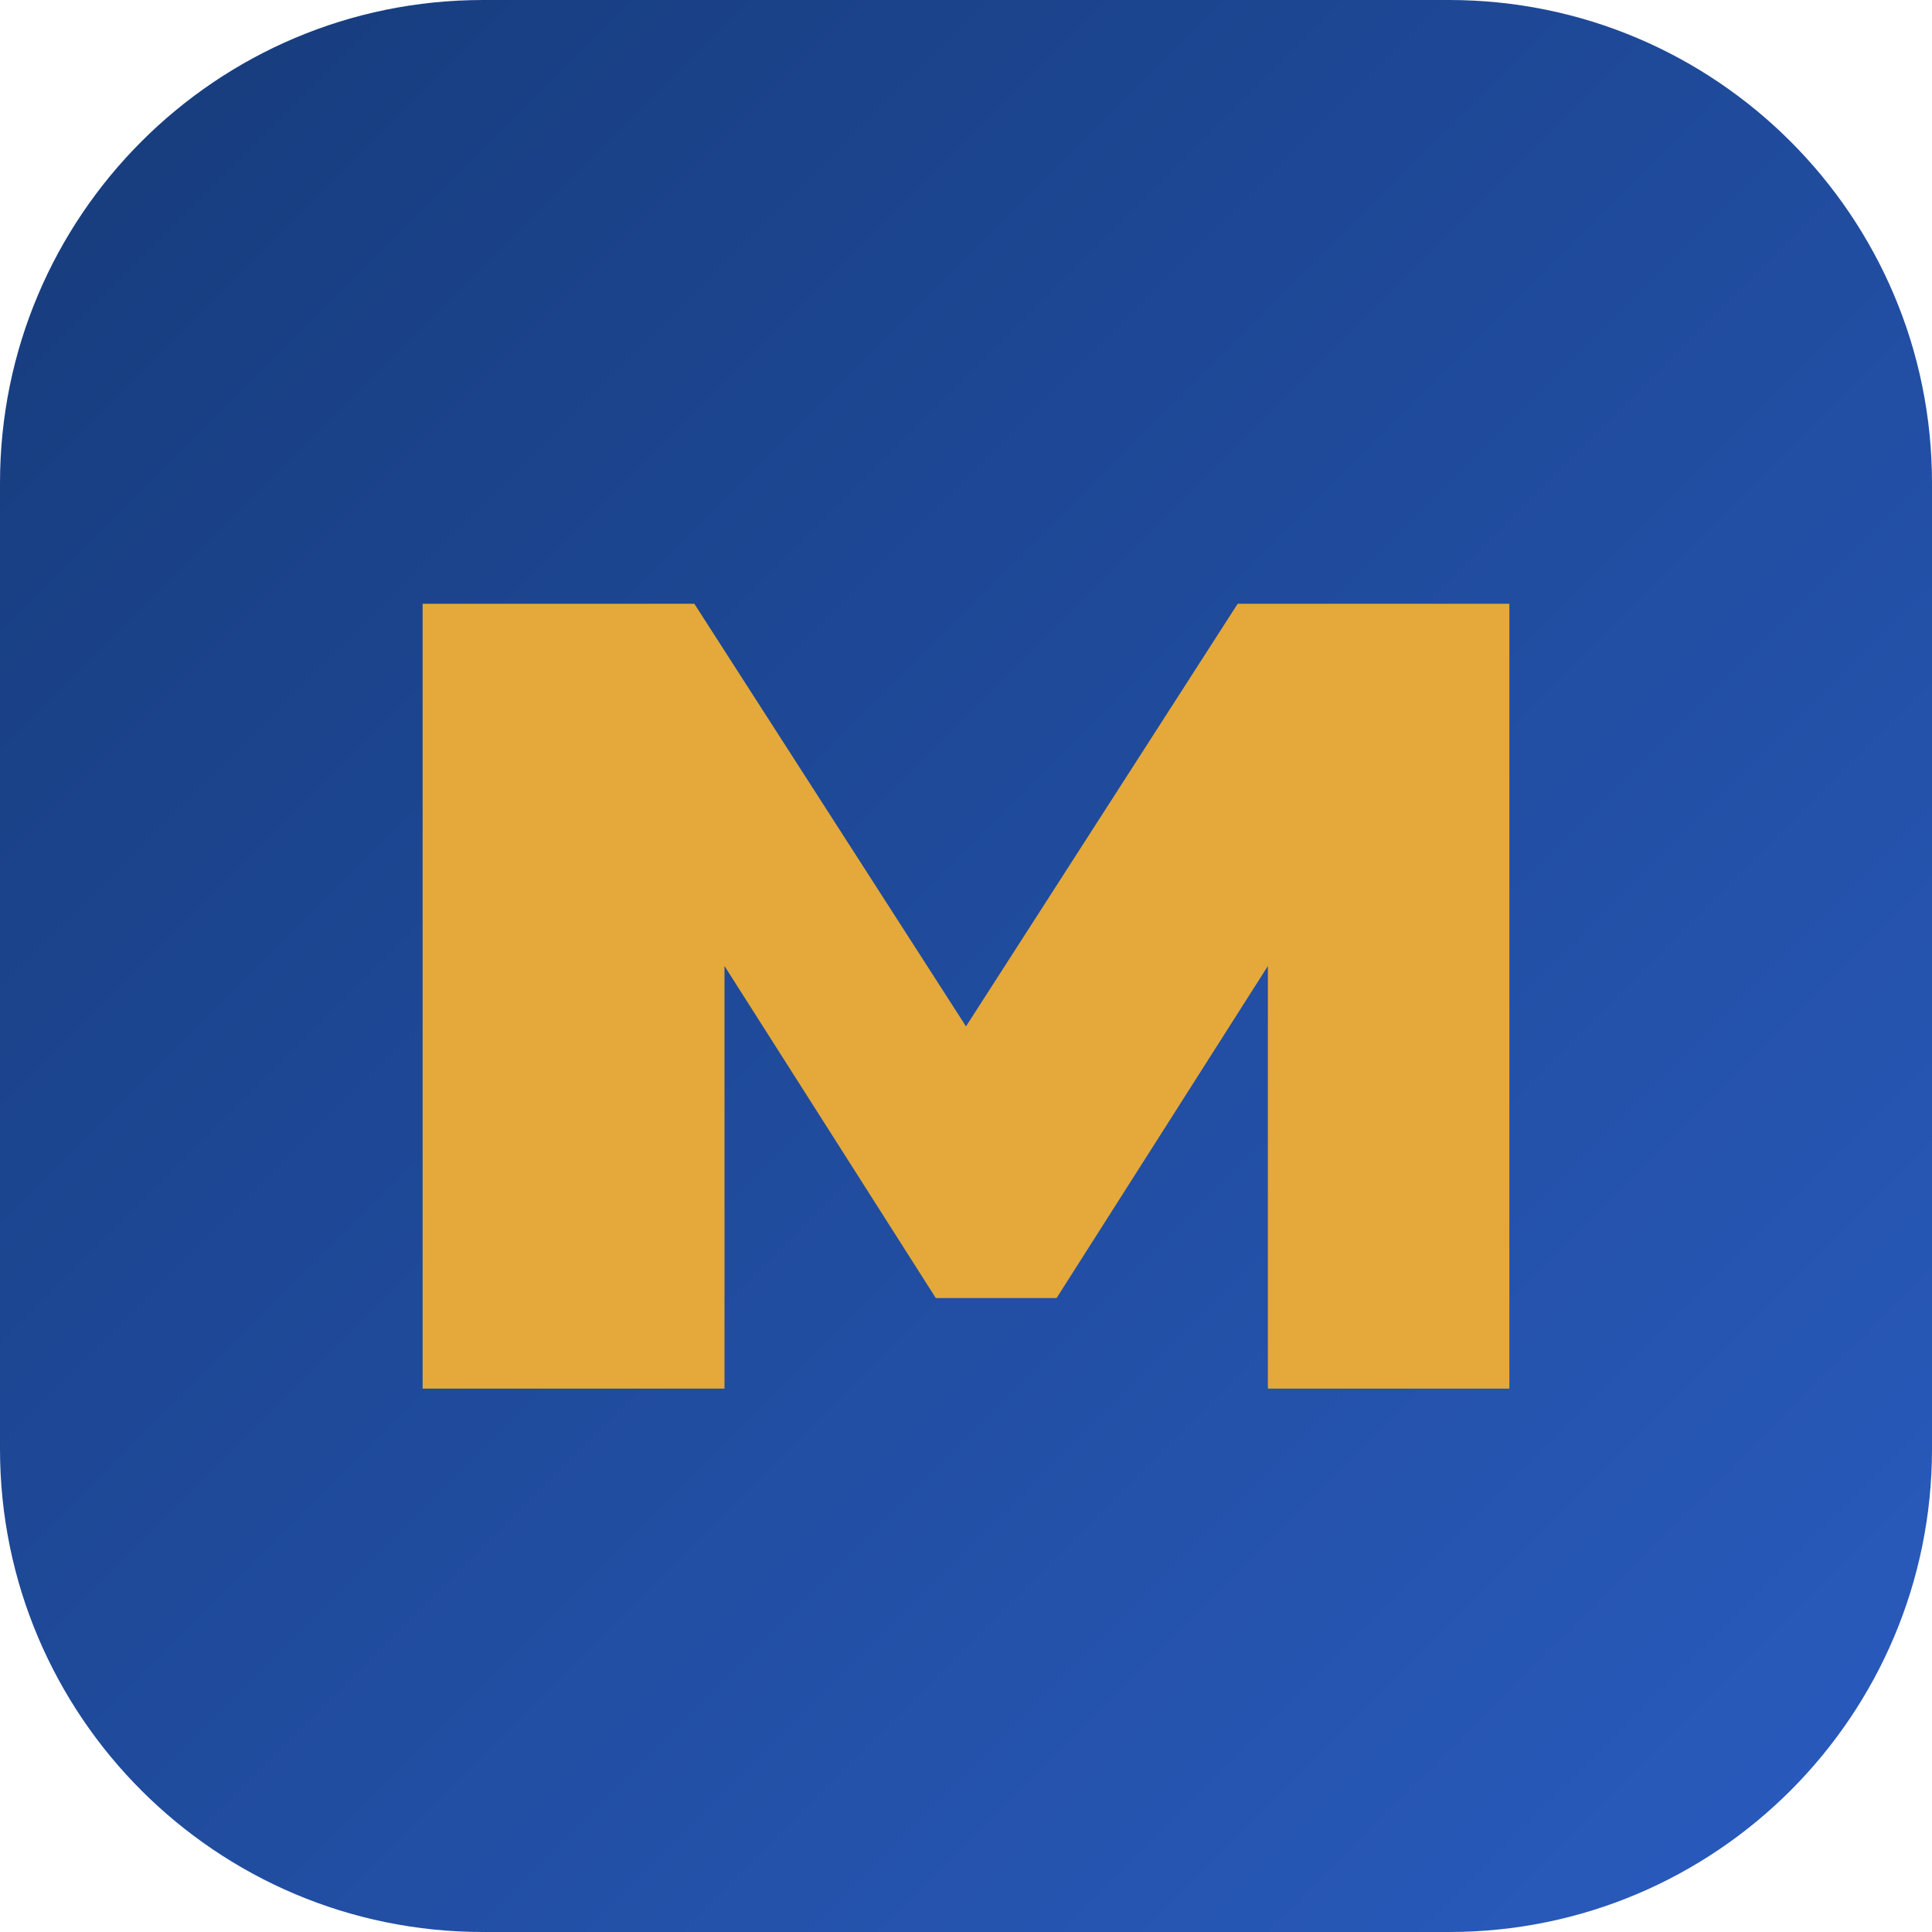
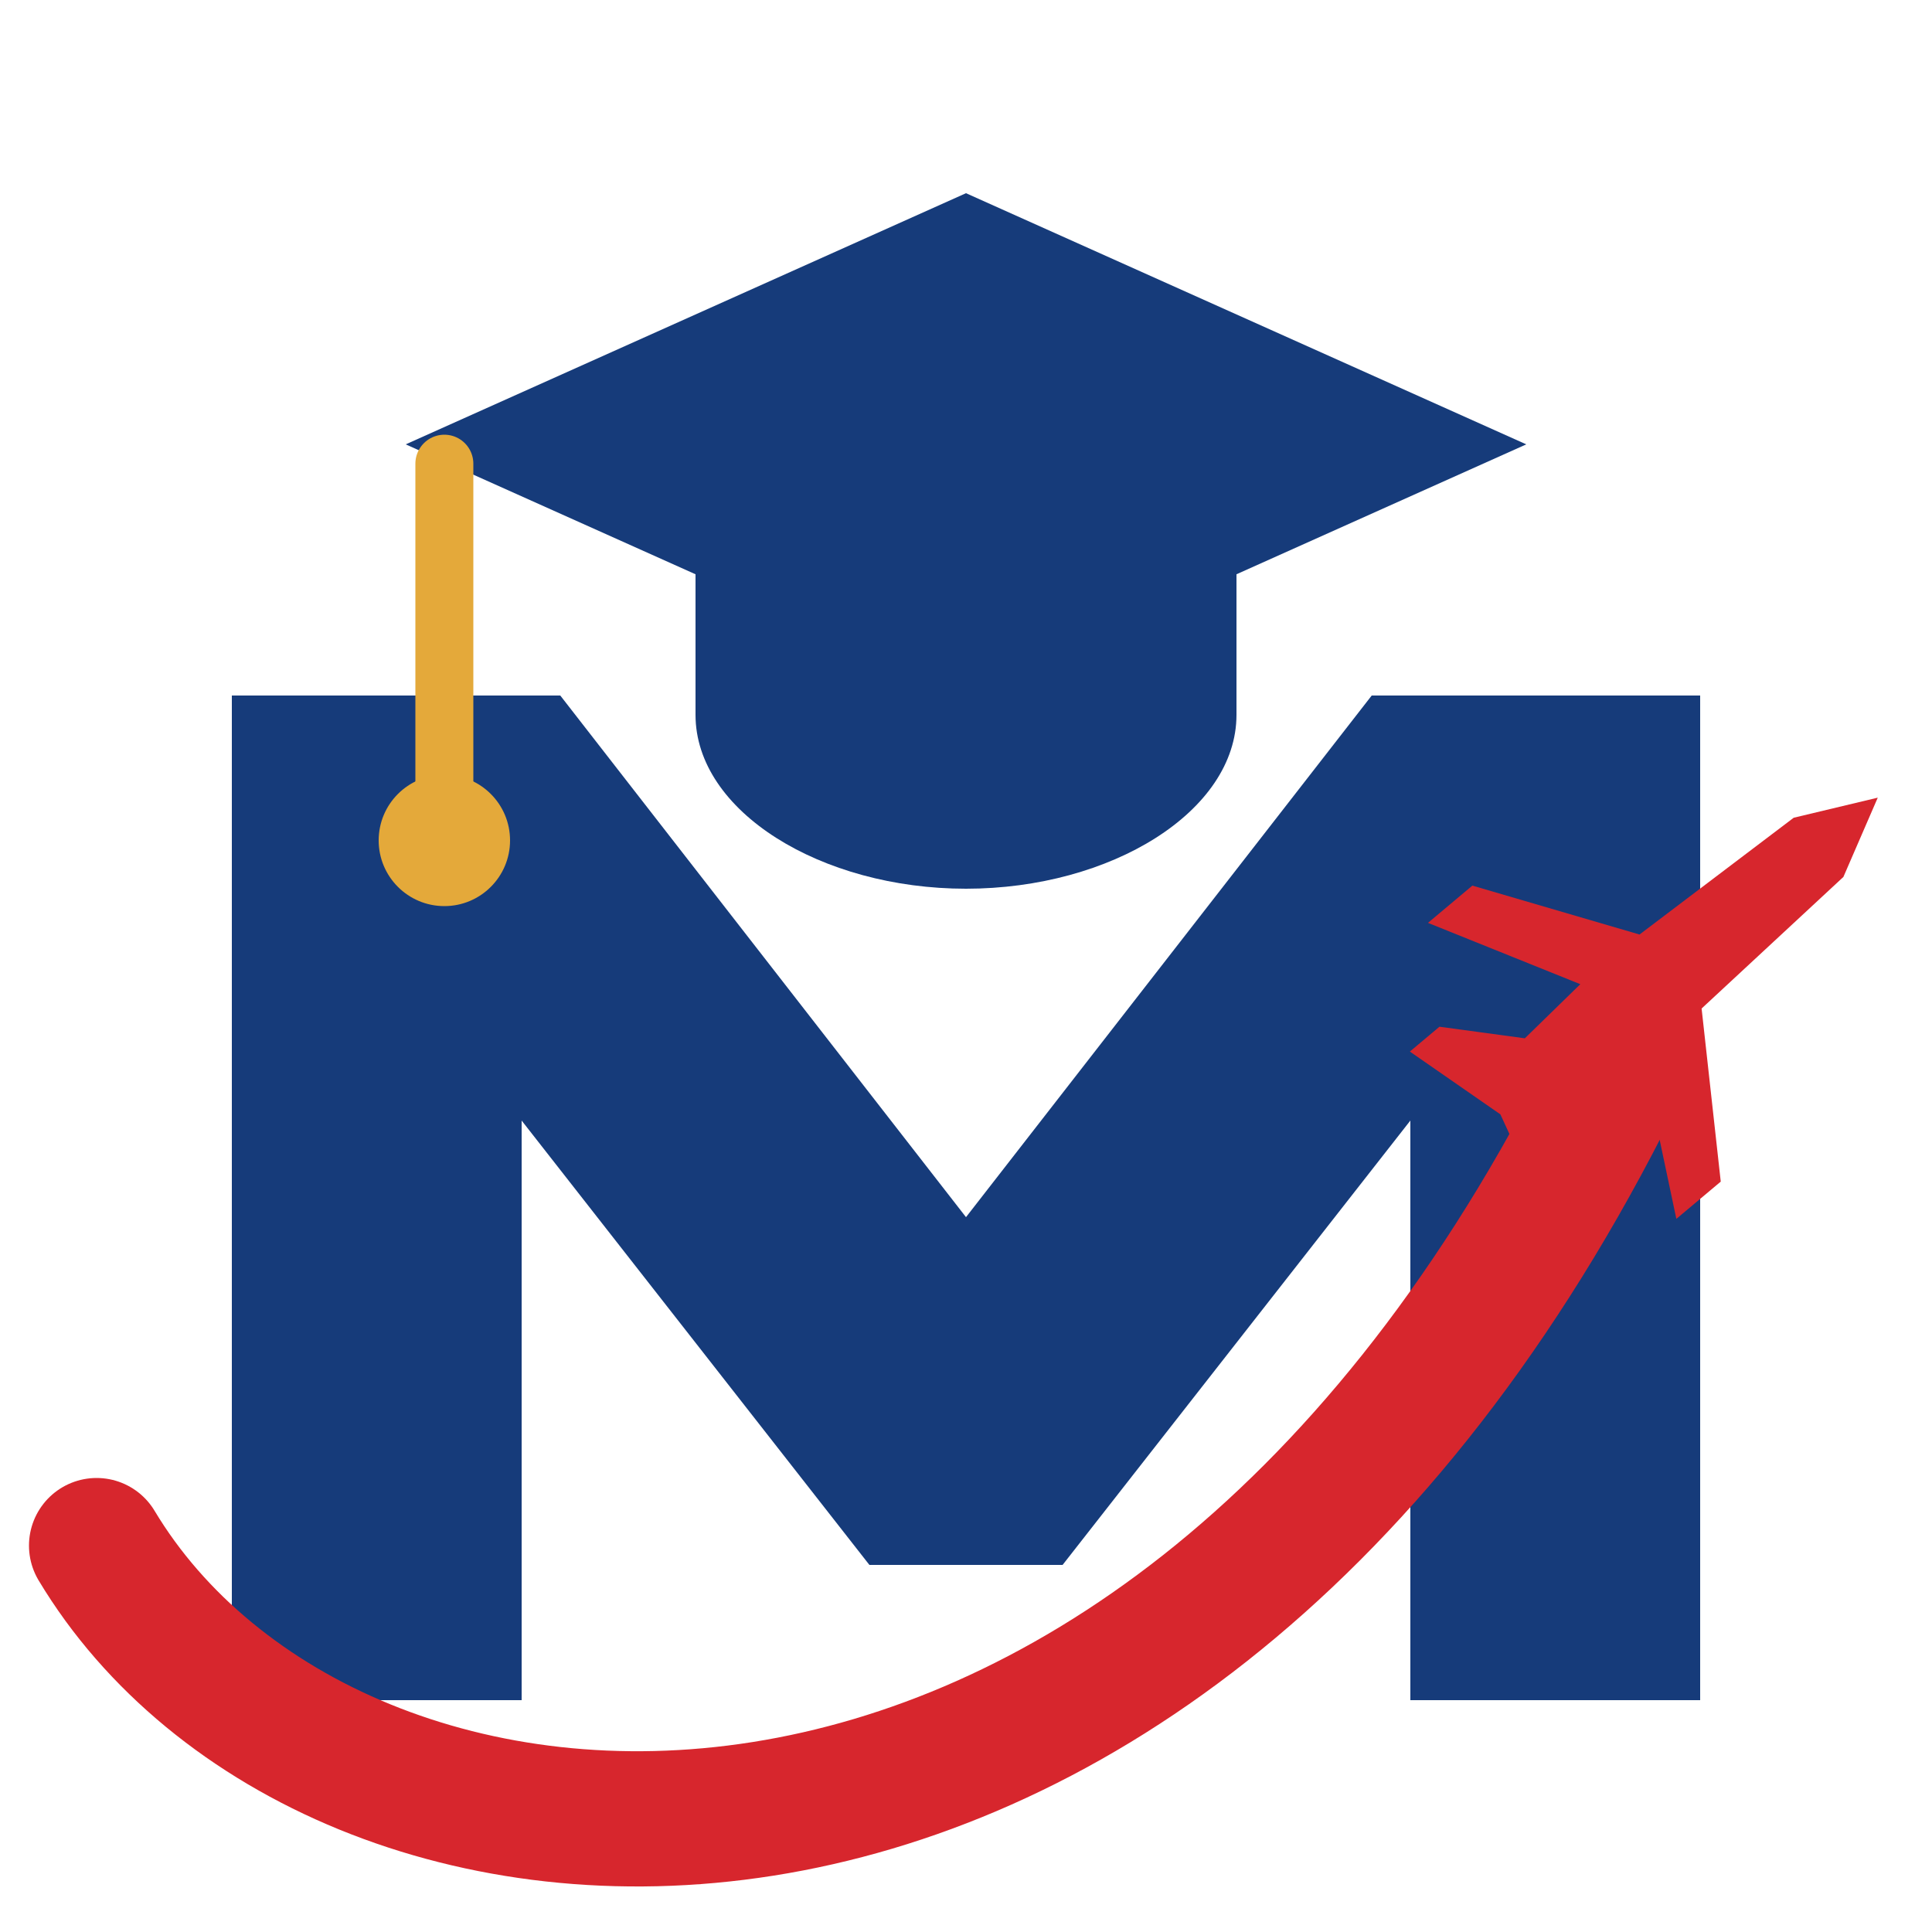
- <svg xmlns="http://www.w3.org/2000/svg" viewBox="0 0 64 64">
-   <defs>
-     <linearGradient id="g" x1="0" y1="0" x2="1" y2="1">
-       <stop offset="0" stop-color="#163b7a" />
-       <stop offset="1" stop-color="#2a5cc0" />
-     </linearGradient>
-   </defs>
-   <rect width="64" height="64" rx="16" fill="url(#g)" />
-   <path d="M14 46V20l9 0 9 14 9-14h9v26h-8V32l-7 11h-4l-7-11v14z" fill="#e4a93a" />
+ <svg xmlns="http://www.w3.org/2000/svg" viewBox="0 0 100 100" role="img" aria-label="MANDARINMALLU">
+   <path fill="#163b7a" d="M12 88V36h17l21 27 21-27h17v52H73V58L55 81H45L27 58v30z" />
+   <path fill="#163b7a" d="M50 10l29 13-29 13-29-13z" />
+   <path fill="#163b7a" d="M36 29v8c0 5 6.5 9 14 9s14-4 14-9v-8l-14 6.3z" />
+   <path fill="none" stroke="#e4a93a" stroke-width="3" stroke-linecap="round" d="M23 24v17" />
+   <circle cx="23" cy="43.5" r="3.4" fill="#e4a93a" />
+   <path fill="none" stroke="#d7262d" stroke-width="7" stroke-linecap="round" d="M5 80c12 20 54 24 78-23" />
+   <path fill="#d7262d" transform="translate(88 49) rotate(-40)" d="M12 0 8-2-2-2.5-7-10h-3l4 7.5-4 .3-3-3.3h-2l1.5 5.5L-15 5.5h2l3-3.3 4 .3-4 7.5h3l5-7.5 10-.5z" />
</svg>
